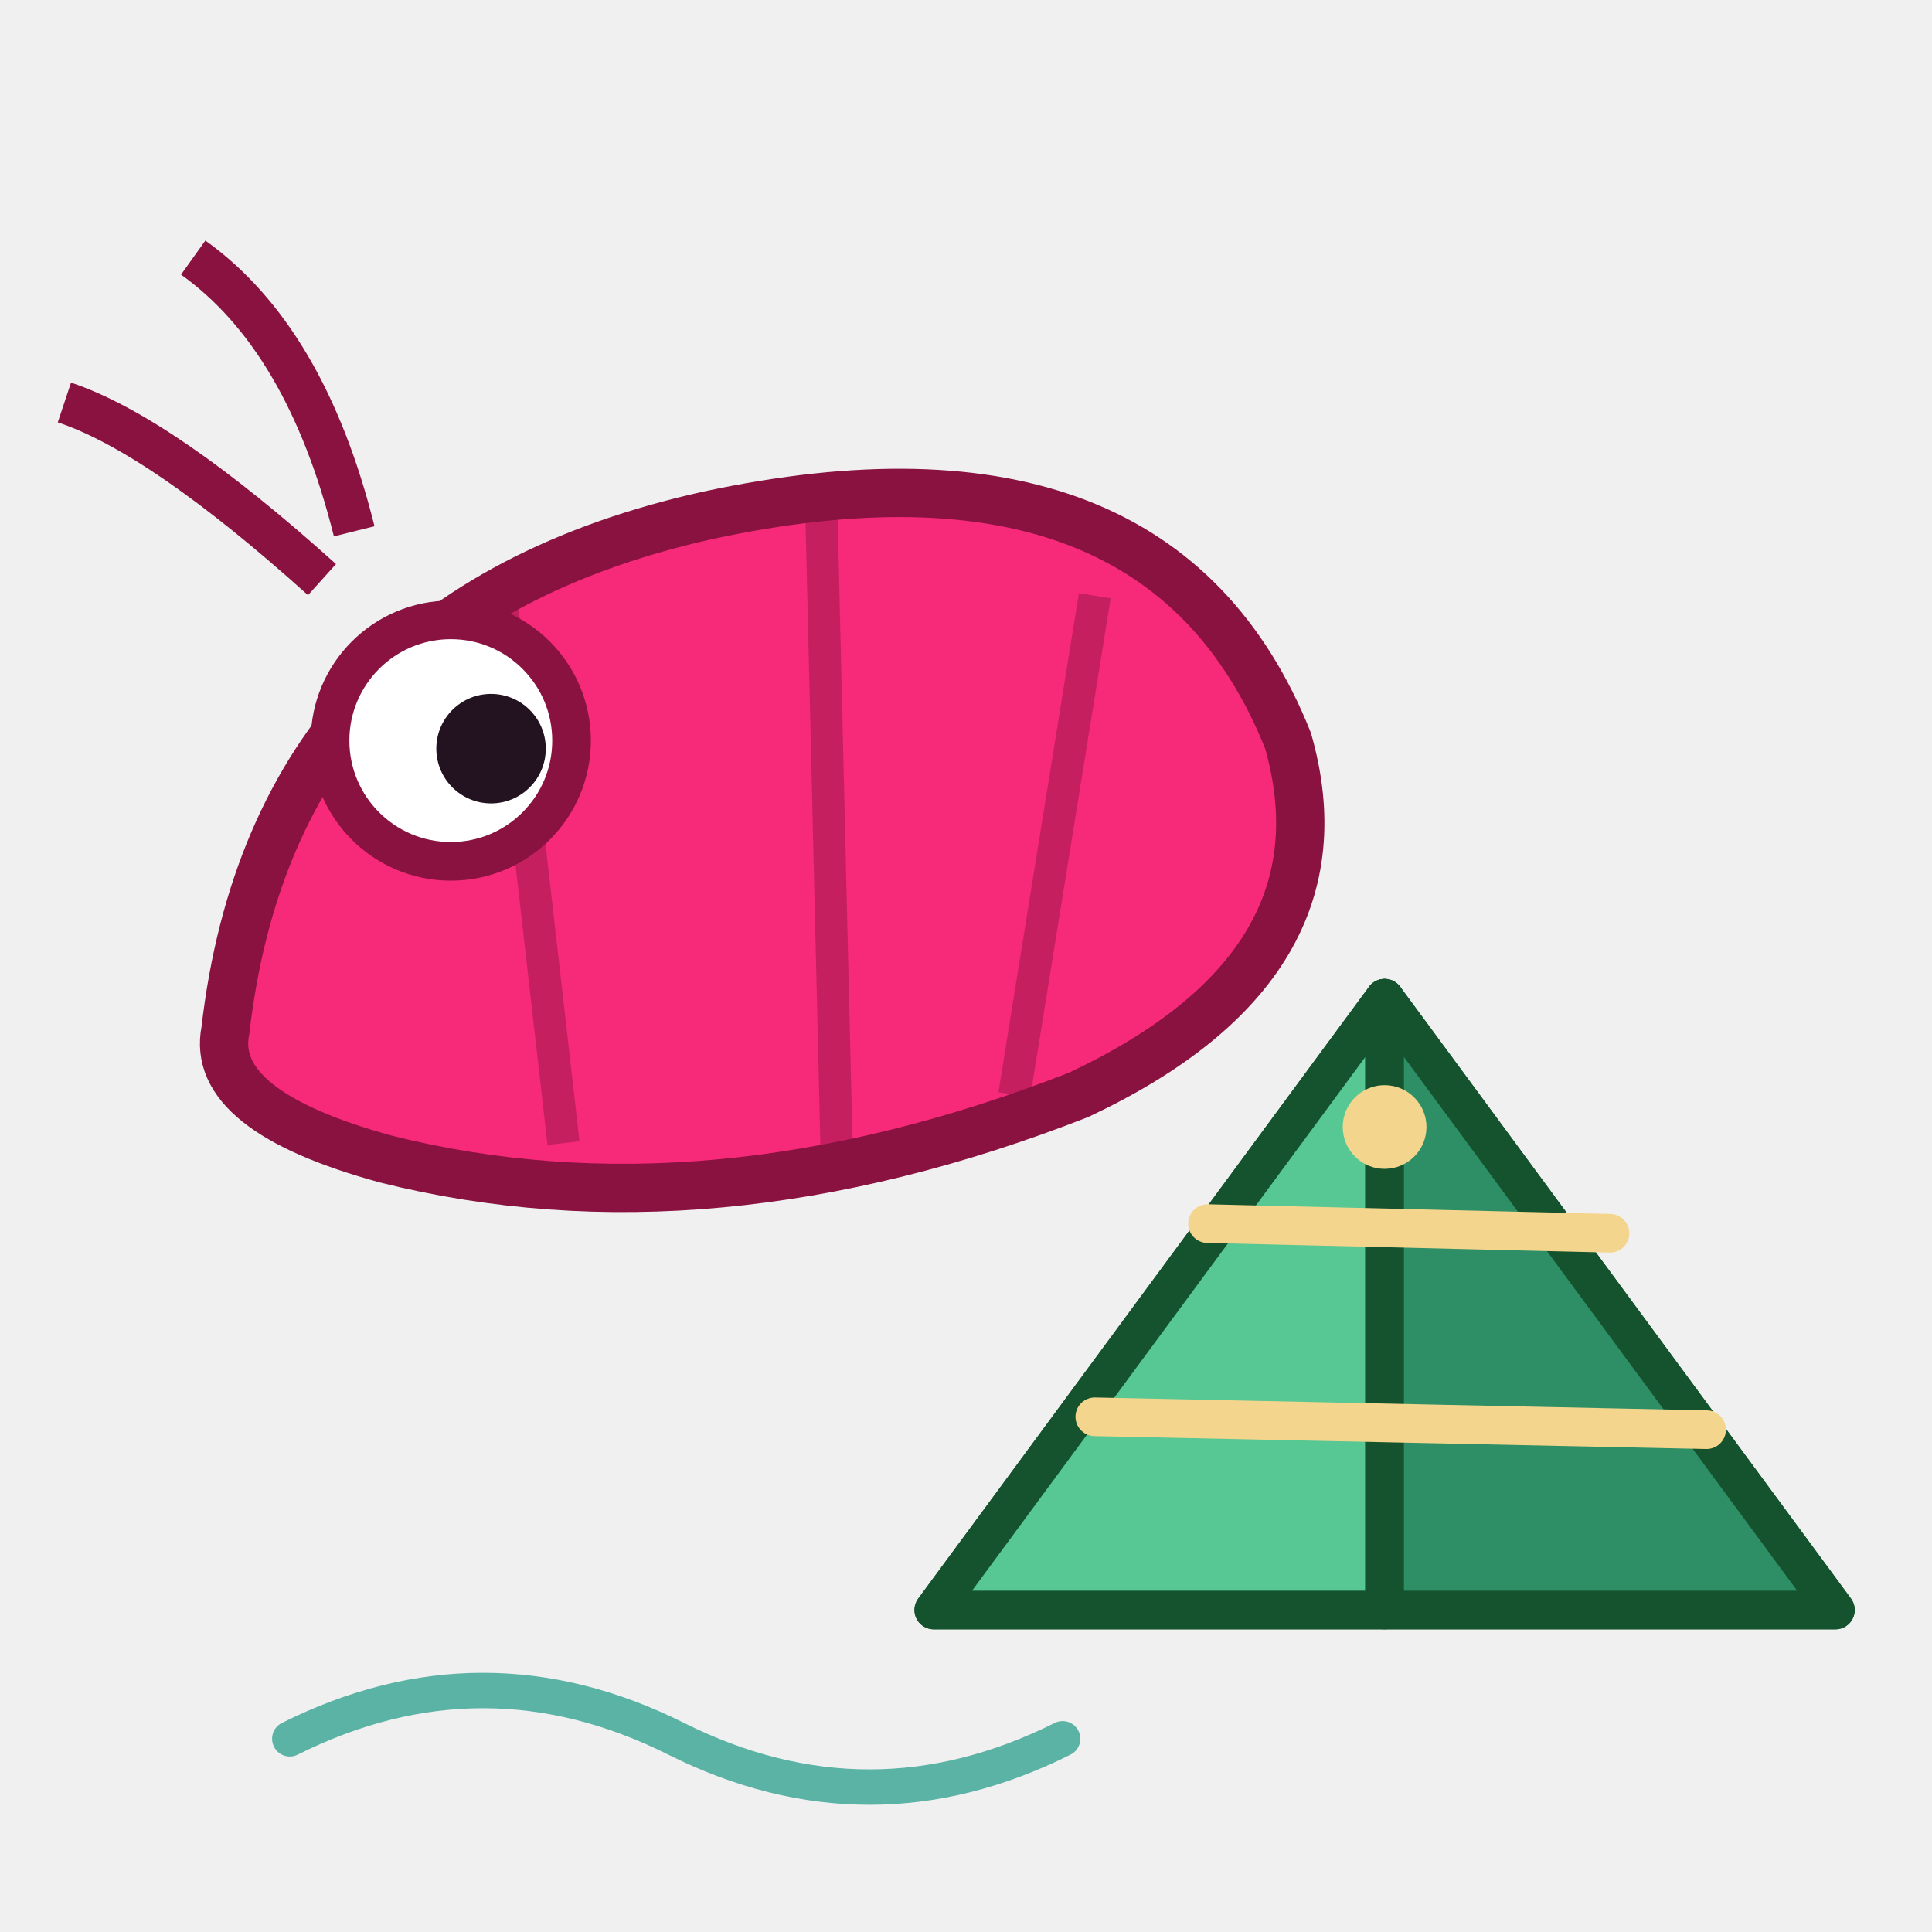
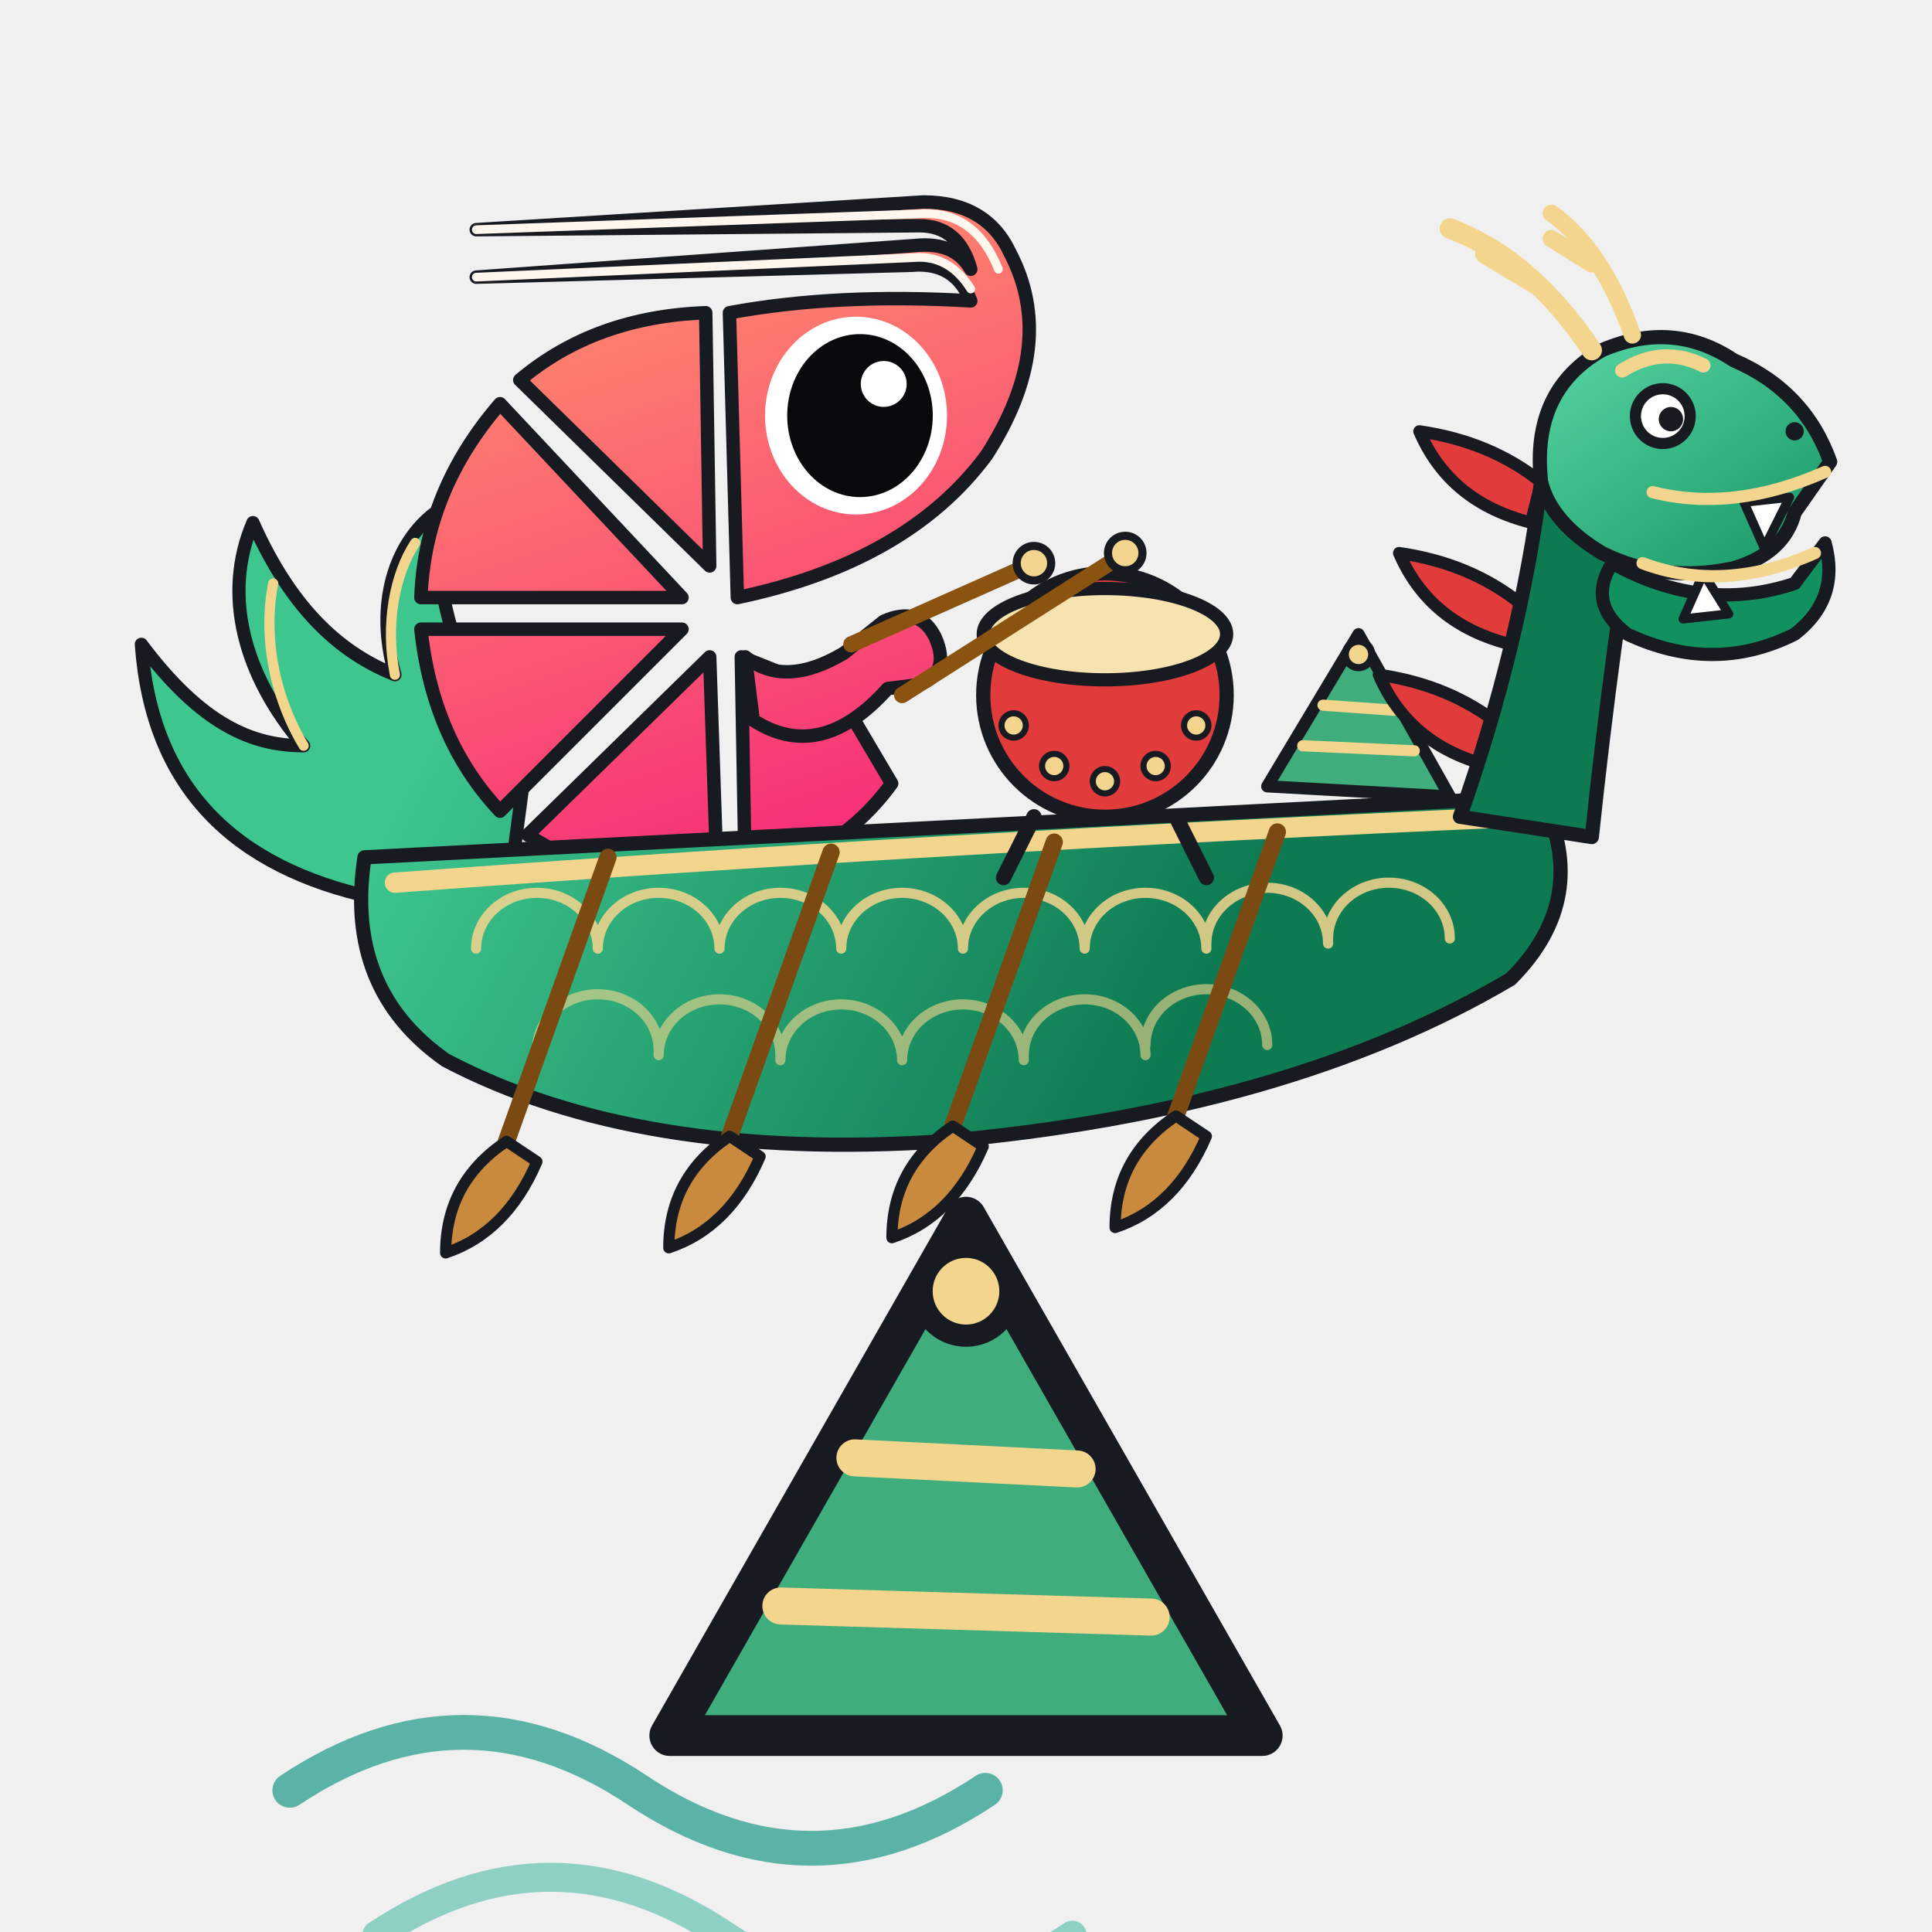
<svg xmlns="http://www.w3.org/2000/svg" width="120" height="120" viewBox="0 0 120 120">
-   <g stroke="#14532d" stroke-width="2.4" stroke-linejoin="round">
-     <path d="M86 62 L114 100 L58 100Z" fill="#3fae7c" />
-     <path d="M86 62 L86 100 L58 100Z" fill="#57c793" />
-     <path d="M86 62 L114 100 L86 100Z" fill="#2e8f66" />
+   <g transform="translate(5 6) scale(0.315)">
+     <defs>
+       <linearGradient id="b-shrimp" gradientUnits="userSpaceOnUse" x1="25" y1="0" x2="85" y2="180">
+         <stop stop-color="#ff956b" />
+         <stop offset="1" stop-color="#f72a79" />
+       </linearGradient>
+       <linearGradient id="b-dragon" gradientUnits="userSpaceOnUse" x1="60" y1="140" x2="200" y2="215">
+         <stop stop-color="#3ec68f" />
+         <stop offset="1" stop-color="#0e7a52" />
+       </linearGradient>
+       <linearGradient id="b-dragon-head" gradientUnits="userSpaceOnUse" x1="288" y1="48" x2="330" y2="110">
+         <stop stop-color="#57d6a4" />
+         <stop offset="1" stop-color="#129160" />
+       </linearGradient>
+     </defs>
+     <g stroke="#171a21" stroke-width="2.6" stroke-linejoin="round" stroke-linecap="round">
+       <path d="M58 158 C30 152 14 136 12 108 C24 124 34 128 44 128 C32 114 28 98 34 84 C42 102 52 110 62 114 C58 100 62 88 70 82 C70 104 78 122 88 130 L84 160 Z" fill="url(#b-dragon)" />
+       <path d="M44 128 C38 118 36 106 38 96 M62 114 C60 104 62 94 66 88" fill="none" stroke="#f4d58d" stroke-width="2" />
+     </g>
+     <g transform="translate(64 20) scale(0.78)">
+       <g stroke="#171a21" stroke-width="3.4" stroke-linecap="round" stroke-linejoin="round">
+         <path d="M18 8 L131 1 Q147 1 153 14 Q165 37 147 65 Q127 92 84 101 L82 29 Q109 24 143 26 Q139 16 128 17 L18 20 L129 12 Q139 11 143 18 Q140 7 130 7Z" fill="url(#b-shrimp)" />
+         <path d="M76 29 Q48 30 29 46 L77 93Z" fill="url(#b-shrimp)" />
+         <path d="M24 52 Q5 74 4 101 L70 101Z" fill="url(#b-shrimp)" />
+         <path d="M4 109 Q7 137 24 155 L70 109Z" fill="url(#b-shrimp)" />
+         <path d="M77 116 L31 161 Q51 174 79 175Z" fill="url(#b-shrimp)" />
+         <path d="M85 116 L86 172 Q110 166 123 148 L110 126Z" fill="url(#b-shrimp)" />
+         <path d="M86 116 Q96 124 111 115 L121 107 Q130 103 134 111 Q138 120 130 123 L122 124 Q105 143 88 132Z" fill="url(#b-shrimp)" />
+       </g>
+       <ellipse cx="114" cy="55" rx="23" ry="25" fill="#fff" />
+       <ellipse cx="115" cy="55" rx="18.4" ry="20.6" fill="#07090b" />
+       <circle cx="121" cy="47" r="5.8" fill="#fff" />
+       <path d="M18 8 L130 4 Q144 3 150 18 M18 20 L130 15 Q138 15 143 23" fill="none" stroke="#fff7ee" stroke-width="2.2" stroke-linecap="round" />
+     </g>
+     <path d="M56 150 L288 138 Q298 158 282 174 Q238 200 170 206 Q110 210 72 190 Q52 176 56 150 Z" fill="url(#b-dragon)" stroke="#171a21" stroke-width="2.8" stroke-linejoin="round" />
+     <path d="M62 155 Q170 147 284 142" fill="none" stroke="#f4d58d" stroke-width="4" stroke-linecap="round" />
+     <g fill="none" stroke="#f4d58d" stroke-width="2" stroke-linecap="round" opacity="0.85">
+       <path d="M78 168 a12 11 0 0 1 24 0 M102 168 a12 11 0 0 1 24 0 M126 168 a12 11 0 0 1 24 0 M150 168 a12 11 0 0 1 24 0 M174 168 a12 11 0 0 1 24 0 M198 168 a12 11 0 0 1 24 0 M222 167 a12 11 0 0 1 24 0 M246 166 a12 11 0 0 1 24 0" />
+       <path d="M90 188 a12 11 0 0 1 24 0 M114 189 a12 11 0 0 1 24 0 M138 190 a12 11 0 0 1 24 0 M162 190 a12 11 0 0 1 24 0 M186 189 a12 11 0 0 1 24 0 M210 187 a12 11 0 0 1 24 0" opacity="0.7" />
+     </g>
+     <g stroke-linecap="round" stroke-linejoin="round">
+       <g stroke="#7a4a12" stroke-width="3.4">
+         <path d="M104 150 L84 206" fill="none" />
+         <path d="M148 149 L128 205" fill="none" />
+         <path d="M192 147 L172 203" fill="none" />
+         <path d="M236 145 L216 201" fill="none" />
+       </g>
+       <g fill="#c98a3d" stroke="#171a21" stroke-width="2.2">
+         <path d="M84 206 Q72 214 72 228 Q84 224 90 210 Z" />
+         <path d="M128 205 Q116 213 116 227 Q128 223 134 209 Z" />
+         <path d="M172 203 Q160 211 160 225 Q172 221 178 207 Z" />
+         <path d="M216 201 Q204 209 204 223 Q216 219 222 205 Z" />
+       </g>
+     </g>
+     <g stroke-linejoin="round" stroke-linecap="round">
+       <path d="M252 106 L270 138 L234 136 Z" fill="#3fae7c" stroke="#171a21" stroke-width="2.4" />
+       <path d="M241 128 L263 129 M245 120 L259 121" fill="none" stroke="#f4d58d" stroke-width="2.2" />
+       <circle cx="252" cy="110" r="2.6" fill="#f4d58d" stroke="#171a21" stroke-width="1.4" />
+     </g>
+     <g stroke-linecap="round" stroke-linejoin="round">
+       <path d="M188 142 L182 154 M216 142 L222 154" fill="none" stroke="#171a21" stroke-width="3" />
+       <circle cx="202" cy="118" r="24" fill="#e23b3b" stroke="#171a21" stroke-width="2.8" />
+       <ellipse cx="202" cy="106" rx="24" ry="9" fill="#f7e3b0" stroke="#171a21" stroke-width="2.6" />
+       <g fill="#f4d58d" stroke="#171a21" stroke-width="1.2">
+         <circle cx="184" cy="124" r="2.4" />
+         <circle cx="192" cy="132" r="2.4" />
+         <circle cx="202" cy="135" r="2.4" />
+         <circle cx="212" cy="132" r="2.4" />
+         <circle cx="220" cy="124" r="2.4" />
+       </g>
+     </g>
+     <g stroke="#8a5410" stroke-width="3.2" stroke-linecap="round" fill="none">
+       <path d="M152 108 L188 92" />
+       <path d="M162 118 L206 90" />
+     </g>
+     <circle cx="188" cy="92" r="3.4" fill="#f4d58d" stroke="#171a21" stroke-width="1.6" />
+     <circle cx="206" cy="90" r="3.4" fill="#f4d58d" stroke="#171a21" stroke-width="1.6" />
+     <g fill="#e23b3b" stroke="#171a21" stroke-width="2.4" stroke-linejoin="round">
+       <path d="M286 84 Q270 80 264 66 Q278 68 288 76Z" />
+       <path d="M282 108 Q266 104 260 90 Q274 92 284 100Z" />
+       <path d="M278 132 Q262 128 256 114 Q270 116 280 124Z" />
+     </g>
+     <path d="M272 142 Q284 108 288 76 L308 72 Q302 108 298 146 Z" fill="url(#b-dragon)" stroke="#171a21" stroke-width="2.8" stroke-linejoin="round" />
+     <g stroke-linecap="round" stroke-linejoin="round">
+       <path d="M288 76 Q286 58 300 50 Q314 44 326 52 Q340 58 345 72 L338 82 Q336 90 326 93 Q312 96 300 90 Q290 84 288 76Z" fill="url(#b-dragon-head)" stroke="#171a21" stroke-width="2.8" />
+       <path d="M302 92 Q320 102 338 96 L344 88 Q347 99 338 106 Q322 114 305 106 Q297 100 302 92Z" fill="#129160" stroke="#171a21" stroke-width="2.6" />
+       <path d="M328 80 L332 89 L337 79Z" fill="#fff" stroke="#171a21" stroke-width="1.8" />
+       <path d="M316 103 L320 94 L325 102Z" fill="#fff" stroke="#171a21" stroke-width="1.8" />
+       <path d="M298 50 Q286 32 270 26 M287 37 L277 31" fill="none" stroke="#f4d58d" stroke-width="4" />
+       <path d="M306 47 Q300 30 290 23 M298 33 L290 28" fill="none" stroke="#f4d58d" stroke-width="3.4" />
+       <circle cx="312" cy="63" r="5.4" fill="#fff" stroke="#171a21" stroke-width="2.2" />
+       <circle cx="313.6" cy="63.6" r="2.4" fill="#171a21" stroke="none" />
+       <path d="M304 54 Q312 49 320 53" fill="none" stroke="#f4d58d" stroke-width="2.8" />
+       <circle cx="338" cy="66" r="1.8" fill="#171a21" stroke="none" />
+       <path d="M344 74 Q326 82 310 78" fill="none" stroke="#f4d58d" stroke-width="2.4" />
+       <path d="M342 90 Q324 98 308 92" fill="none" stroke="#f4d58d" stroke-width="2.4" />
+     </g>
  </g>
-   <path d="M68 88 L106 88.8 M75 76 L100 76.6" stroke="#f4d58d" stroke-width="2.4" stroke-linecap="round" fill="none" />
-   <circle cx="86" cy="70" r="2.6" fill="#f4d58d" />
-   <g transform="translate(4 20)">
-     <path d="M10 44 Q13 18 40 12 Q68 6 76 26 Q80 40 63 48 Q40 57 20 52 Q9 49 10 44Z" fill="#f72a79" stroke="#8a1240" stroke-width="3" />
-     <path d="M27 16 L31 51 M47 11 L48 53 M64 17 L59 48" fill="none" stroke="#8a1240" stroke-width="2" opacity="0.45" />
-     <circle cx="24" cy="26" r="7.5" fill="#fff" stroke="#8a1240" stroke-width="2.4" />
-     <circle cx="26.5" cy="26.5" r="3.4" fill="#231320" />
-     <path d="M16 16 Q6 7 0 5 M18 13 Q15 1 8 -4" fill="none" stroke="#8a1240" stroke-width="2.6" />
+   <g transform="translate(60 94) scale(1.15)">
+     <g stroke-linejoin="round" stroke-linecap="round">
+       <path d="M0 -16 L16 12 L-16 12Z" fill="#3fae7c" stroke="#171a21" stroke-width="2.2" />
+       <path d="M-10 5 L10 5.6 M-6 -3 L6 -2.4" fill="none" stroke="#f4d58d" stroke-width="2" />
+       <circle cx="0" cy="-12" r="2.4" fill="#f4d58d" stroke="#171a21" stroke-width="1.2" />
+     </g>
  </g>
-   <path d="M18 108 Q30 102 42 108 T66 108" fill="none" stroke="#5bb3a6" stroke-width="2.2" stroke-linecap="round" />
+   <g transform="translate(18 104) scale(0.9)">
+     <g fill="none" stroke-linecap="round">
+       <path d="M0 8 Q12 0 24 8 T48 8" stroke="#5bb3a6" stroke-width="2.4" />
+       <path d="M6 18 Q18 10 30 18 T54 18" stroke="#8fd0c4" stroke-width="2" />
+     </g>
+   </g>
</svg>
